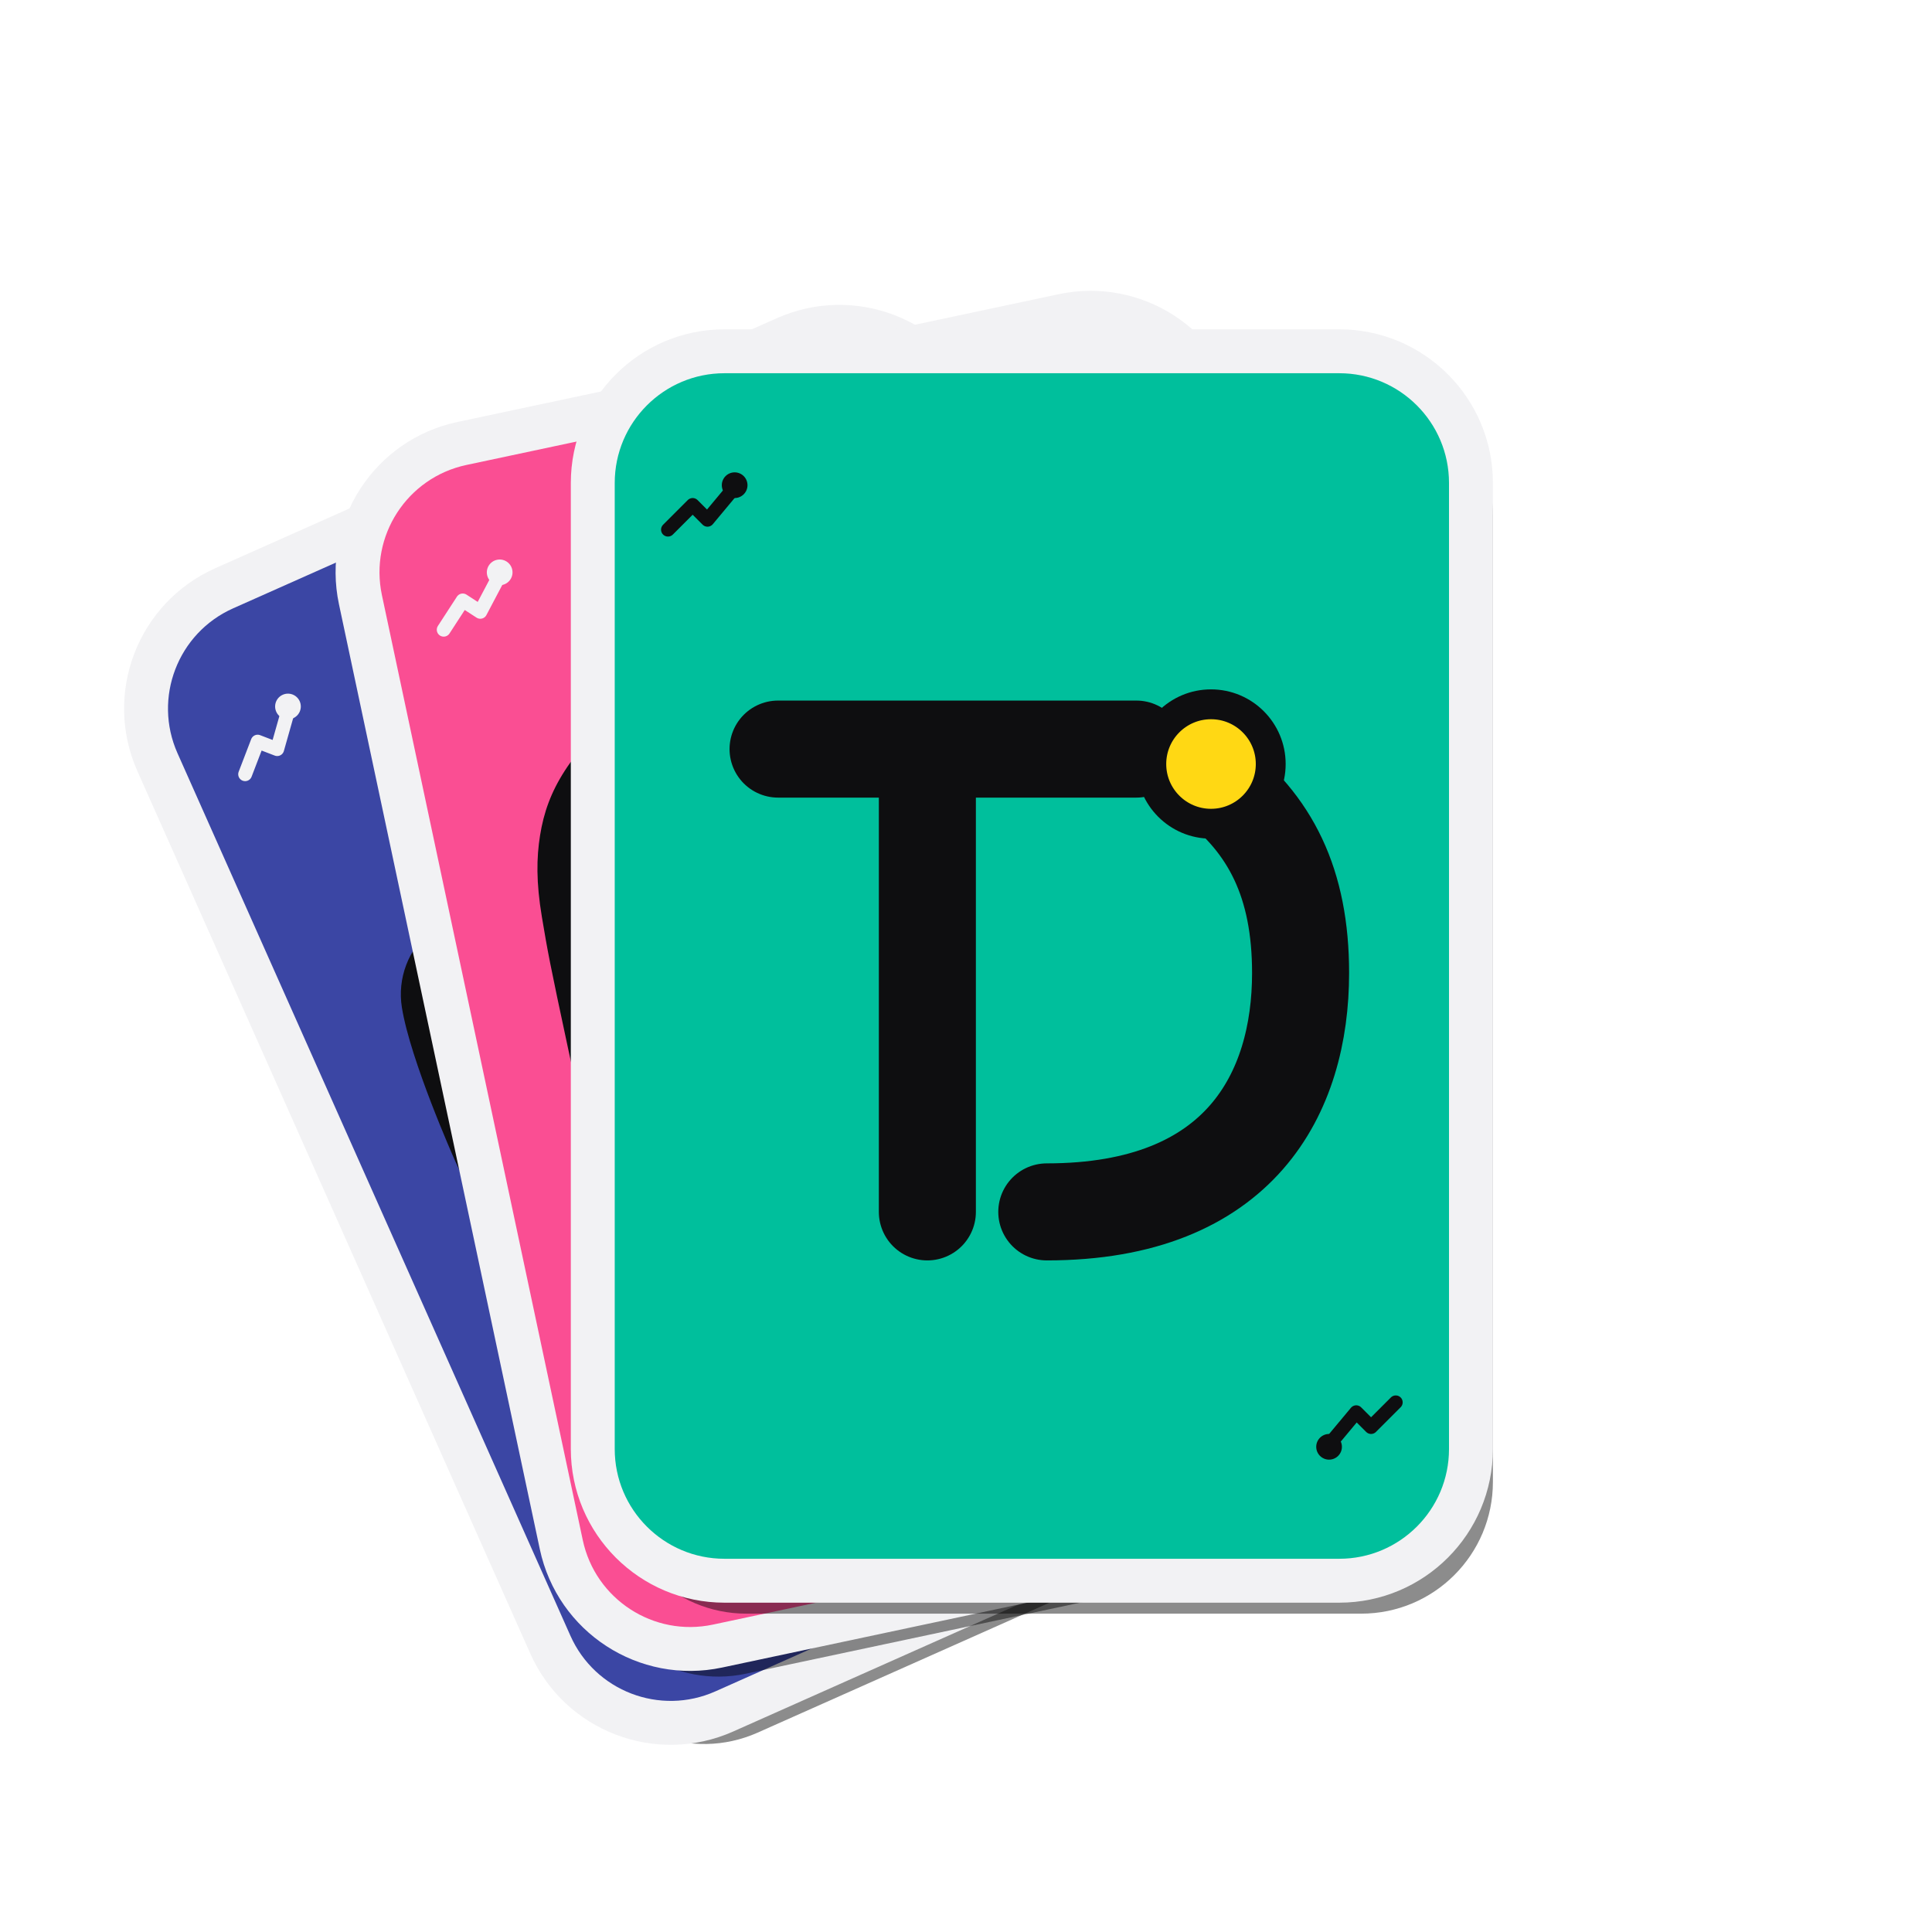
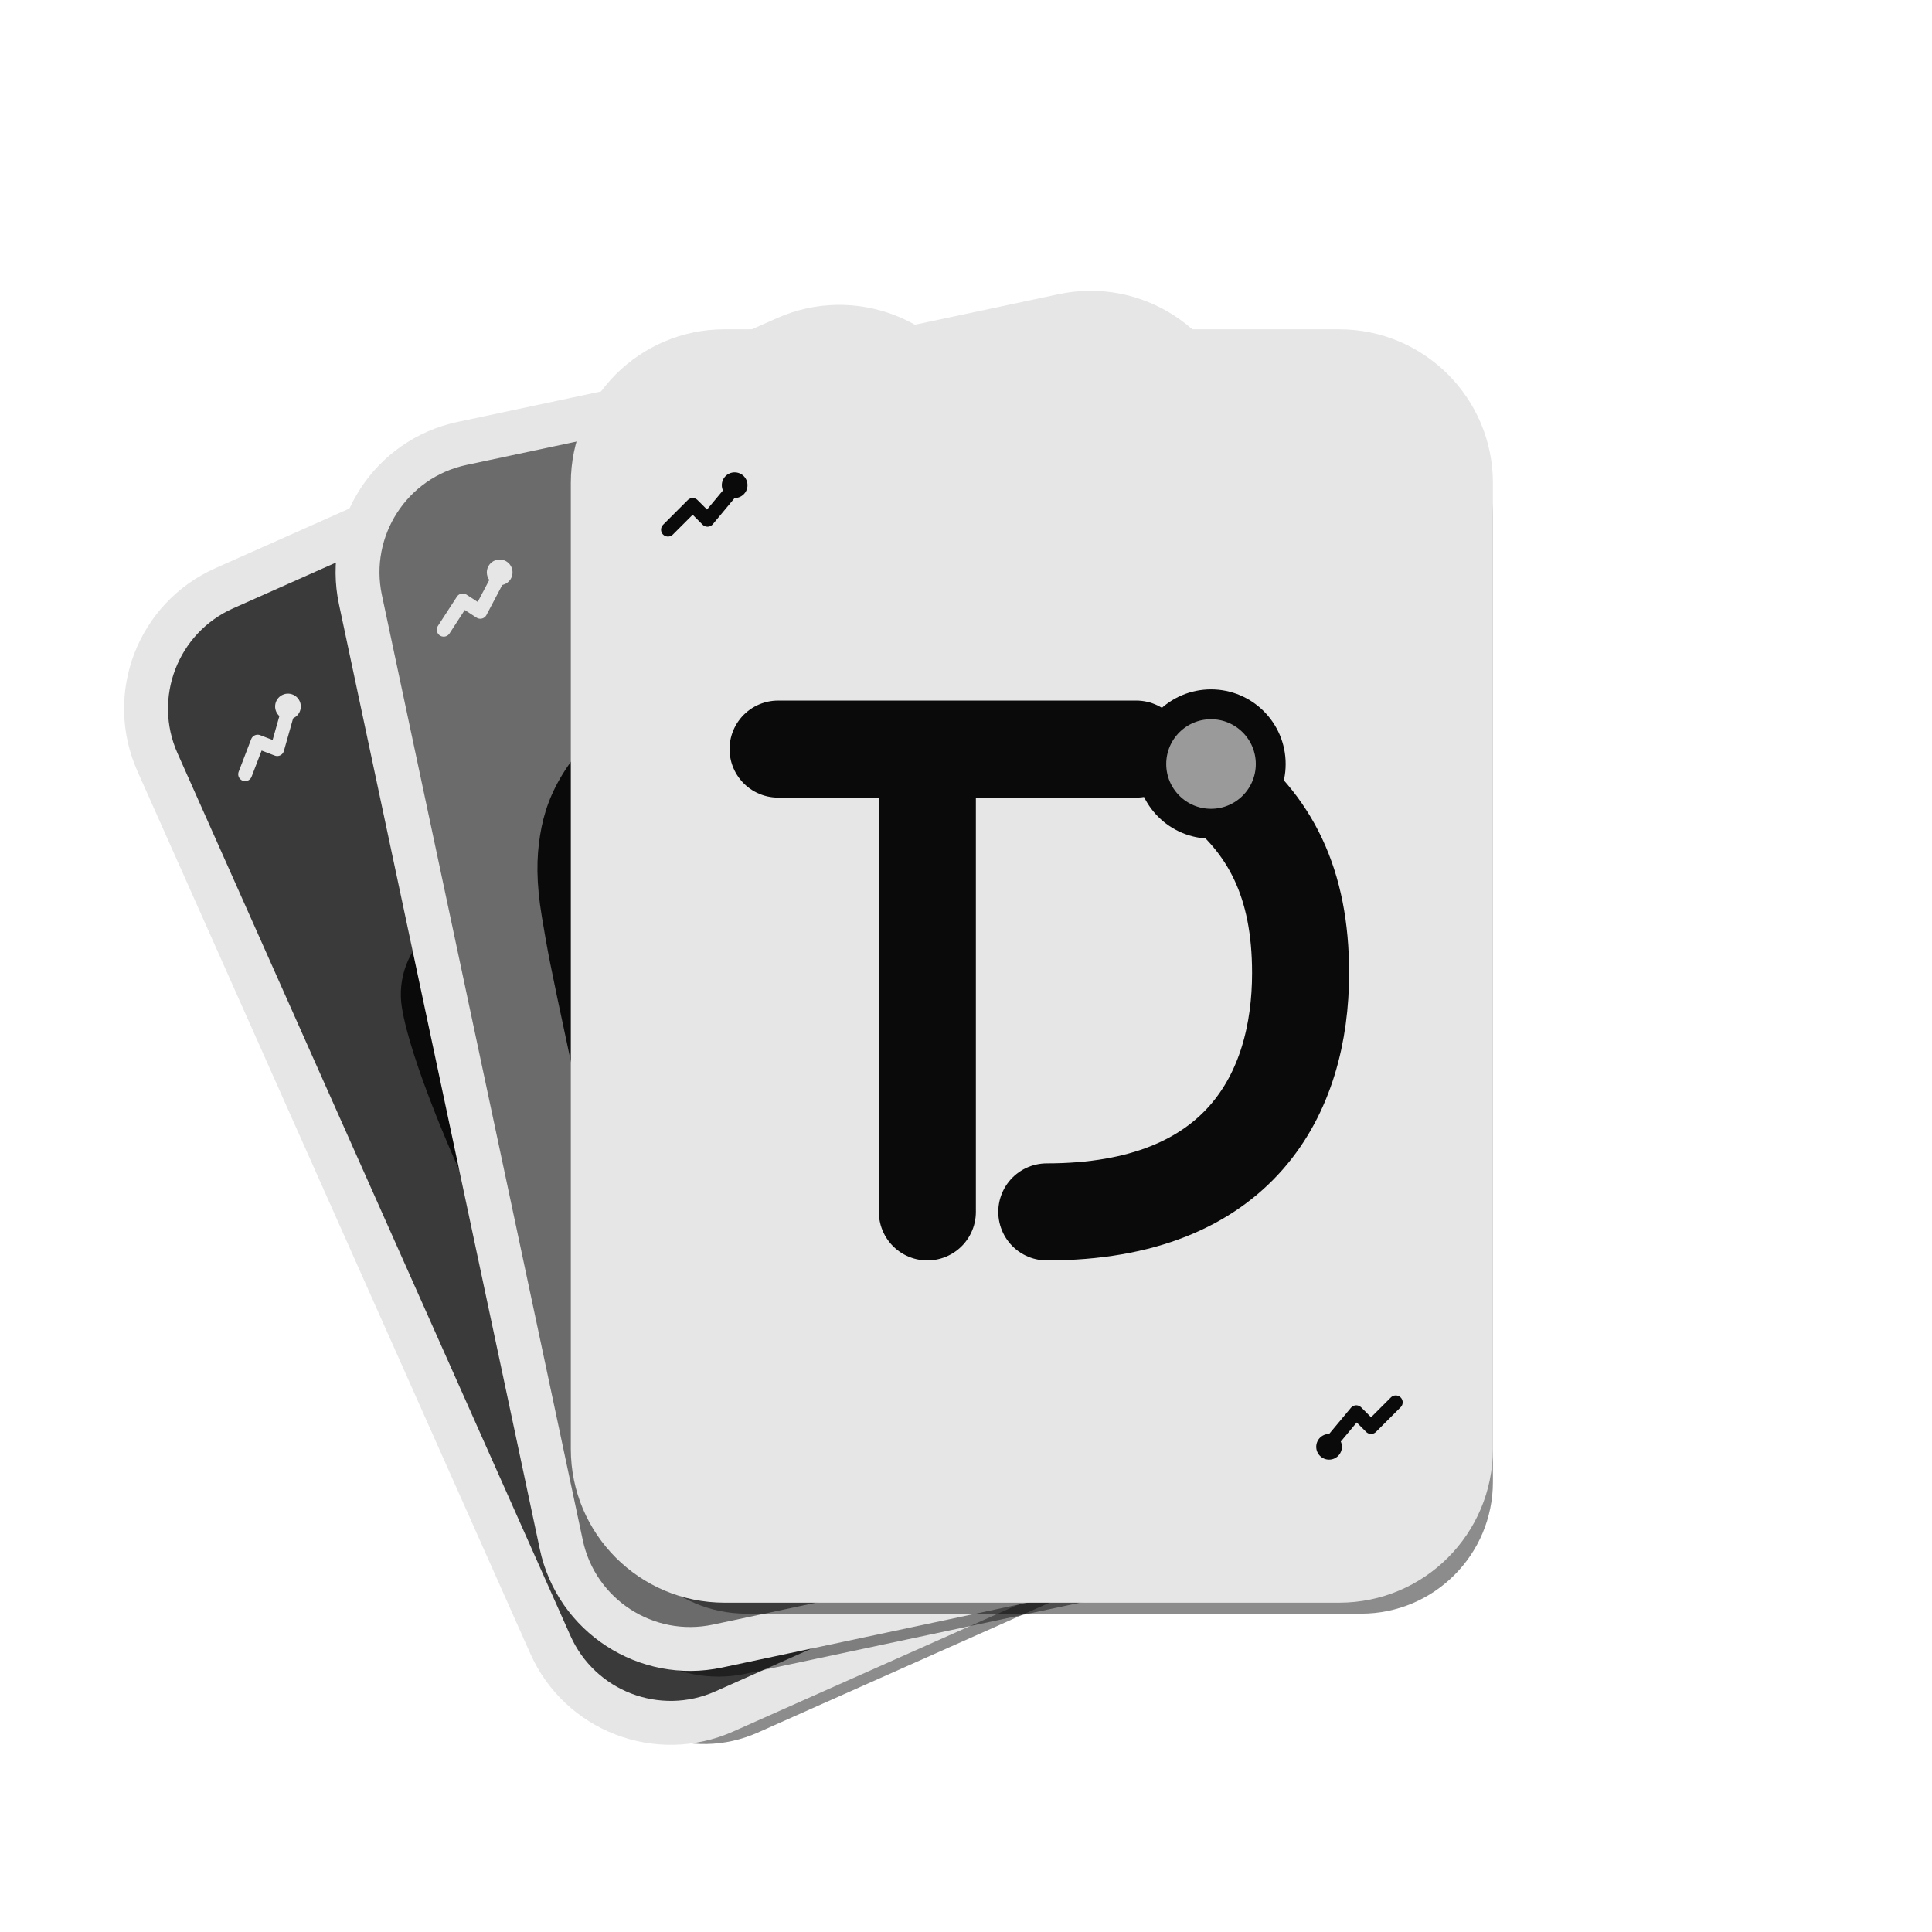
<svg xmlns="http://www.w3.org/2000/svg" viewBox="-30 -22 176 176">
  <g transform="rotate(-24 64 128)">
    <rect x="26" y="13" width="80" height="112" rx="12" fill="#000" opacity=".45" />
-     <rect x="24" y="10" width="80" height="112" rx="12" fill="#3B46A4" stroke="#F2F2F4" stroke-width="4" />
+     <rect x="24" y="10" width="80" height="112" rx="12" fill="#3a3a3a" stroke="#e6e6e6" stroke-width="4" />
    <g transform="translate(34.0 36.0) scale(2.5)">
-       <path d="M23.498 6.186a3.016 3.016 0 0 0-2.122-2.136C19.505 3.545 12 3.545 12 3.545s-7.505 0-9.377.505A3.017 3.017 0 0 0 .502 6.186C0 8.07 0 12 0 12s0 3.93.502 5.814a3.016 3.016 0 0 0 2.122 2.136c1.871.505 9.376.505 9.376.505s7.505 0 9.377-.505a3.015 3.015 0 0 0 2.122-2.136C24 15.93 24 12 24 12s0-3.93-.502-5.814zM9.545 15.568V8.432L15.818 12l-6.273 3.568z" fill="#0E0E10" />
+       <path d="M23.498 6.186a3.016 3.016 0 0 0-2.122-2.136C19.505 3.545 12 3.545 12 3.545s-7.505 0-9.377.505A3.017 3.017 0 0 0 .502 6.186C0 8.07 0 12 0 12s0 3.93.502 5.814a3.016 3.016 0 0 0 2.122 2.136c1.871.505 9.376.505 9.376.505s7.505 0 9.377-.505a3.015 3.015 0 0 0 2.122-2.136C24 15.93 24 12 24 12s0-3.93-.502-5.814zM9.545 15.568V8.432L15.818 12l-6.273 3.568z" fill="#0a0a0a" />
    </g>
    <g transform="translate(34 24) scale(0.45)">
-       <path d="M-7 5 L-2 0 L1 3 L6 -3" fill="none" stroke="#F2F2F4" stroke-width="2.8" stroke-linecap="round" stroke-linejoin="round" />
-       <circle cx="6.5" cy="-4" r="2.6" fill="#F2F2F4" />
+       <path d="M-7 5 L-2 0 L1 3 L6 -3" fill="none" stroke="#e6e6e6" stroke-width="2.8" stroke-linecap="round" stroke-linejoin="round" />
+       <circle cx="6.5" cy="-4" r="2.6" fill="#e6e6e6" />
    </g>
    <g transform="translate(94 108) scale(0.45) rotate(180)">
-       <path d="M-7 5 L-2 0 L1 3 L6 -3" fill="none" stroke="#F2F2F4" stroke-width="2.8" stroke-linecap="round" stroke-linejoin="round" />
-       <circle cx="6.5" cy="-4" r="2.6" fill="#F2F2F4" />
+       <path d="M-7 5 L-2 0 L1 3 L6 -3" fill="none" stroke="#e6e6e6" stroke-width="2.8" stroke-linecap="round" stroke-linejoin="round" />
+       <circle cx="6.5" cy="-4" r="2.6" fill="#e6e6e6" />
    </g>
  </g>
  <g transform="rotate(-12 64 128)">
    <rect x="26" y="13" width="80" height="112" rx="12" fill="#000" opacity=".45" />
-     <rect x="24" y="10" width="80" height="112" rx="12" fill="#FA4E93" stroke="#F2F2F4" stroke-width="4" />
+     <rect x="24" y="10" width="80" height="112" rx="12" fill="#6b6b6b" stroke="#e6e6e6" stroke-width="4" />
    <g transform="translate(34.0 36.0) scale(2.5)">
-       <path d="M7.03.084c-1.277.06-2.149.264-2.911.563-.789.307-1.458.72-2.123 1.388-.665.668-1.075 1.337-1.38 2.127-.295.764-.496 1.637-.552 2.914-.056 1.278-.069 1.688-.063 4.947.006 3.259.021 3.667.083 4.947.061 1.276.264 2.148.564 2.911.308.789.72 1.457 1.388 2.123.668.665 1.337 1.074 2.128 1.38.763.295 1.636.496 2.913.552 1.277.056 1.688.069 4.946.063 3.258-.006 3.668-.021 4.948-.081 1.28-.061 2.147-.265 2.91-.563.789-.309 1.458-.72 2.123-1.388.665-.668 1.075-1.338 1.379-2.128.296-.763.497-1.636.552-2.912.056-1.281.069-1.69.063-4.948-.006-3.258-.021-3.667-.082-4.947-.061-1.28-.264-2.149-.563-2.912-.308-.789-.72-1.457-1.388-2.123C21.298 1.33 20.628.921 19.838.617 19.074.321 18.202.12 16.924.065 15.647.009 15.236-.005 11.977.001 8.718.008 8.31.021 7.03.084m.14 21.693c-1.17-.051-1.805-.245-2.229-.408-.561-.216-.96-.477-1.382-.895-.422-.418-.681-.819-.9-1.378-.164-.423-.362-1.058-.417-2.228-.059-1.264-.072-1.644-.079-4.848-.007-3.204.005-3.583.061-4.848.05-1.169.246-1.805.408-2.228.216-.561.476-.96.895-1.382.419-.422.818-.681 1.378-.9.423-.165 1.058-.361 2.227-.417 1.266-.06 1.645-.072 4.848-.079 3.203-.007 3.583.005 4.849.061 1.169.051 1.805.244 2.228.408.561.216.96.475 1.382.895.422.419.682.818.9 1.379.165.422.362 1.056.417 2.226.06 1.266.074 1.645.08 4.848.006 3.203-.005 3.583-.061 4.848-.051 1.17-.245 1.806-.408 2.229-.216.56-.476.96-.895 1.381-.419.421-.818.681-1.378.9-.422.165-1.058.362-2.226.417-1.266.059-1.645.072-4.849.079-3.204.007-3.583-.006-4.848-.061M16.953 5.586A1.44 1.44 0 1 0 18.39 4.144a1.44 1.44 0 0 0-1.437 1.442M5.838 12.012c.007 3.403 2.771 6.156 6.173 6.149 3.403-.006 6.157-2.77 6.151-6.173-.006-3.403-2.771-6.157-6.174-6.15-3.403.007-6.156 2.771-6.15 6.174M8 12.008a4 4 0 1 1 4.008 3.992A4 4 0 0 1 8 12.008" fill="#0E0E10" />
+       <path d="M7.03.084c-1.277.06-2.149.264-2.911.563-.789.307-1.458.72-2.123 1.388-.665.668-1.075 1.337-1.38 2.127-.295.764-.496 1.637-.552 2.914-.056 1.278-.069 1.688-.063 4.947.006 3.259.021 3.667.083 4.947.061 1.276.264 2.148.564 2.911.308.789.72 1.457 1.388 2.123.668.665 1.337 1.074 2.128 1.38.763.295 1.636.496 2.913.552 1.277.056 1.688.069 4.946.063 3.258-.006 3.668-.021 4.948-.081 1.28-.061 2.147-.265 2.91-.563.789-.309 1.458-.72 2.123-1.388.665-.668 1.075-1.338 1.379-2.128.296-.763.497-1.636.552-2.912.056-1.281.069-1.69.063-4.948-.006-3.258-.021-3.667-.082-4.947-.061-1.28-.264-2.149-.563-2.912-.308-.789-.72-1.457-1.388-2.123C21.298 1.33 20.628.921 19.838.617 19.074.321 18.202.12 16.924.065 15.647.009 15.236-.005 11.977.001 8.718.008 8.31.021 7.03.084m.14 21.693c-1.17-.051-1.805-.245-2.229-.408-.561-.216-.96-.477-1.382-.895-.422-.418-.681-.819-.9-1.378-.164-.423-.362-1.058-.417-2.228-.059-1.264-.072-1.644-.079-4.848-.007-3.204.005-3.583.061-4.848.05-1.169.246-1.805.408-2.228.216-.561.476-.96.895-1.382.419-.422.818-.681 1.378-.9.423-.165 1.058-.361 2.227-.417 1.266-.06 1.645-.072 4.848-.079 3.203-.007 3.583.005 4.849.061 1.169.051 1.805.244 2.228.408.561.216.96.475 1.382.895.422.419.682.818.9 1.379.165.422.362 1.056.417 2.226.06 1.266.074 1.645.08 4.848.006 3.203-.005 3.583-.061 4.848-.051 1.17-.245 1.806-.408 2.229-.216.56-.476.96-.895 1.381-.419.421-.818.681-1.378.9-.422.165-1.058.362-2.226.417-1.266.059-1.645.072-4.849.079-3.204.007-3.583-.006-4.848-.061M16.953 5.586A1.44 1.44 0 1 0 18.39 4.144a1.44 1.44 0 0 0-1.437 1.442M5.838 12.012c.007 3.403 2.771 6.156 6.173 6.149 3.403-.006 6.157-2.77 6.151-6.173-.006-3.403-2.771-6.157-6.174-6.15-3.403.007-6.156 2.771-6.15 6.174M8 12.008a4 4 0 1 1 4.008 3.992A4 4 0 0 1 8 12.008" fill="#0a0a0a" />
    </g>
    <g transform="translate(34 24) scale(0.45)">
-       <path d="M-7 5 L-2 0 L1 3 L6 -3" fill="none" stroke="#F2F2F4" stroke-width="2.8" stroke-linecap="round" stroke-linejoin="round" />
-       <circle cx="6.5" cy="-4" r="2.6" fill="#F2F2F4" />
+       <path d="M-7 5 L-2 0 L1 3 L6 -3" fill="none" stroke="#e6e6e6" stroke-width="2.8" stroke-linecap="round" stroke-linejoin="round" />
+       <circle cx="6.5" cy="-4" r="2.6" fill="#e6e6e6" />
    </g>
    <g transform="translate(94 108) scale(0.45) rotate(180)">
-       <path d="M-7 5 L-2 0 L1 3 L6 -3" fill="none" stroke="#F2F2F4" stroke-width="2.8" stroke-linecap="round" stroke-linejoin="round" />
-       <circle cx="6.5" cy="-4" r="2.6" fill="#F2F2F4" />
+       <path d="M-7 5 L-2 0 L1 3 L6 -3" fill="none" stroke="#e6e6e6" stroke-width="2.8" stroke-linecap="round" stroke-linejoin="round" />
+       <circle cx="6.5" cy="-4" r="2.6" fill="#e6e6e6" />
    </g>
  </g>
  <g transform="rotate(0 64 128)">
    <rect x="26" y="13" width="80" height="112" rx="12" fill="#000" opacity=".45" />
-     <rect x="24" y="10" width="80" height="112" rx="12" fill="#00BF9C" stroke="#F2F2F4" stroke-width="4" />
+     <rect x="24" y="10" width="80" height="112" rx="12" fill="#e6e6e6" stroke="#e6e6e6" stroke-width="4" />
    <g transform="translate(34 24) scale(0.45)">
-       <path d="M-7 5 L-2 0 L1 3 L6 -3" fill="none" stroke="#0E0E10" stroke-width="2.8" stroke-linecap="round" stroke-linejoin="round" />
-       <circle cx="6.5" cy="-4" r="2.6" fill="#0E0E10" />
+       <path d="M-7 5 L-2 0 L1 3 L6 -3" fill="none" stroke="#0a0a0a" stroke-width="2.8" stroke-linecap="round" stroke-linejoin="round" />
+       <circle cx="6.5" cy="-4" r="2.6" fill="#0a0a0a" />
    </g>
    <g transform="translate(94 108) scale(0.45) rotate(180)">
-       <path d="M-7 5 L-2 0 L1 3 L6 -3" fill="none" stroke="#0E0E10" stroke-width="2.8" stroke-linecap="round" stroke-linejoin="round" />
-       <circle cx="6.5" cy="-4" r="2.6" fill="#0E0E10" />
+       <path d="M-7 5 L-2 0 L1 3 L6 -3" fill="none" stroke="#0a0a0a" stroke-width="2.8" stroke-linecap="round" stroke-linejoin="round" />
+       <circle cx="6.5" cy="-4" r="2.6" fill="#0a0a0a" />
    </g>
  </g>
  <g transform="translate(64 68) scale(.68) translate(-64 -66)">
-     <path d="M30 34 H78 M50 34 V96" stroke="#0E0E10" stroke-width="13" stroke-linecap="round" />
-     <path d="M66 96 C92 96 100 80 100 64 C100 52 96 44 88 38" fill="none" stroke="#0E0E10" stroke-width="13" stroke-linecap="round" />
-     <circle cx="88" cy="36" r="8" fill="#FFD814" stroke="#0E0E10" stroke-width="4" />
+     <path d="M30 34 H78 M50 34 V96" stroke="#0a0a0a" stroke-width="13" stroke-linecap="round" />
+     <path d="M66 96 C92 96 100 80 100 64 C100 52 96 44 88 38" fill="none" stroke="#0a0a0a" stroke-width="13" stroke-linecap="round" />
+     <circle cx="88" cy="36" r="8" fill="#9a9a9a" stroke="#0a0a0a" stroke-width="4" />
  </g>
</svg>
